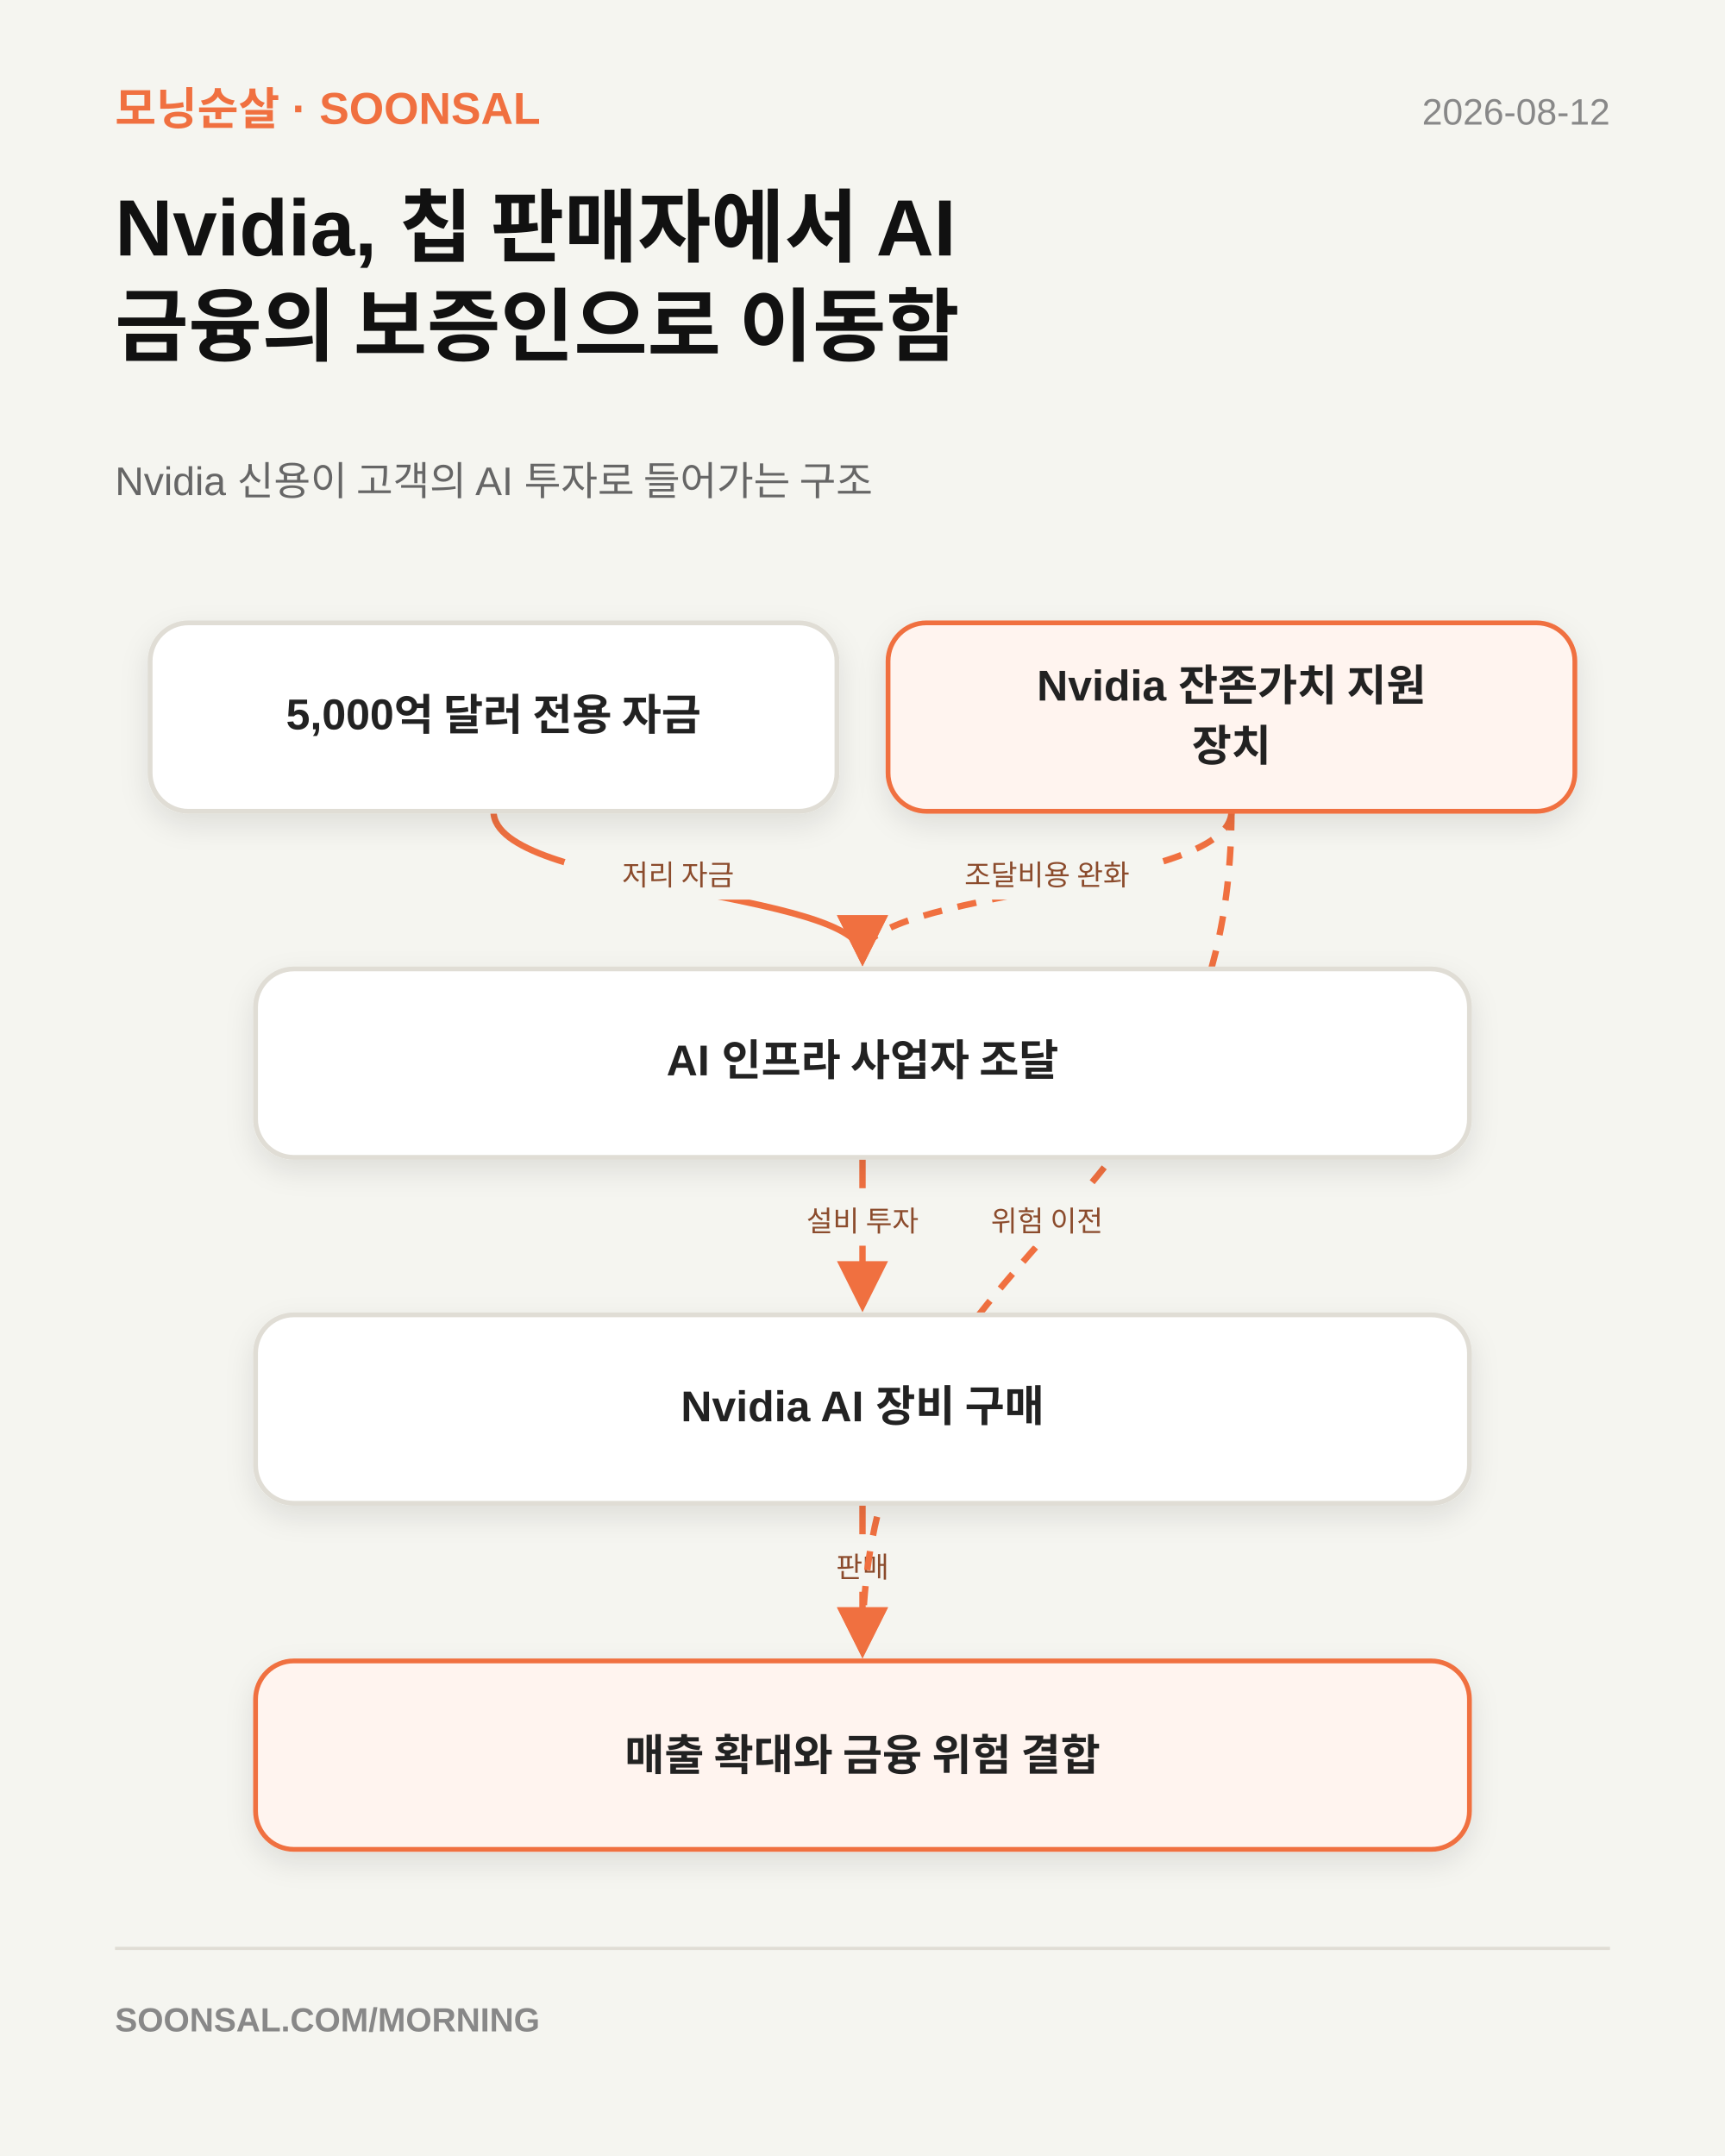
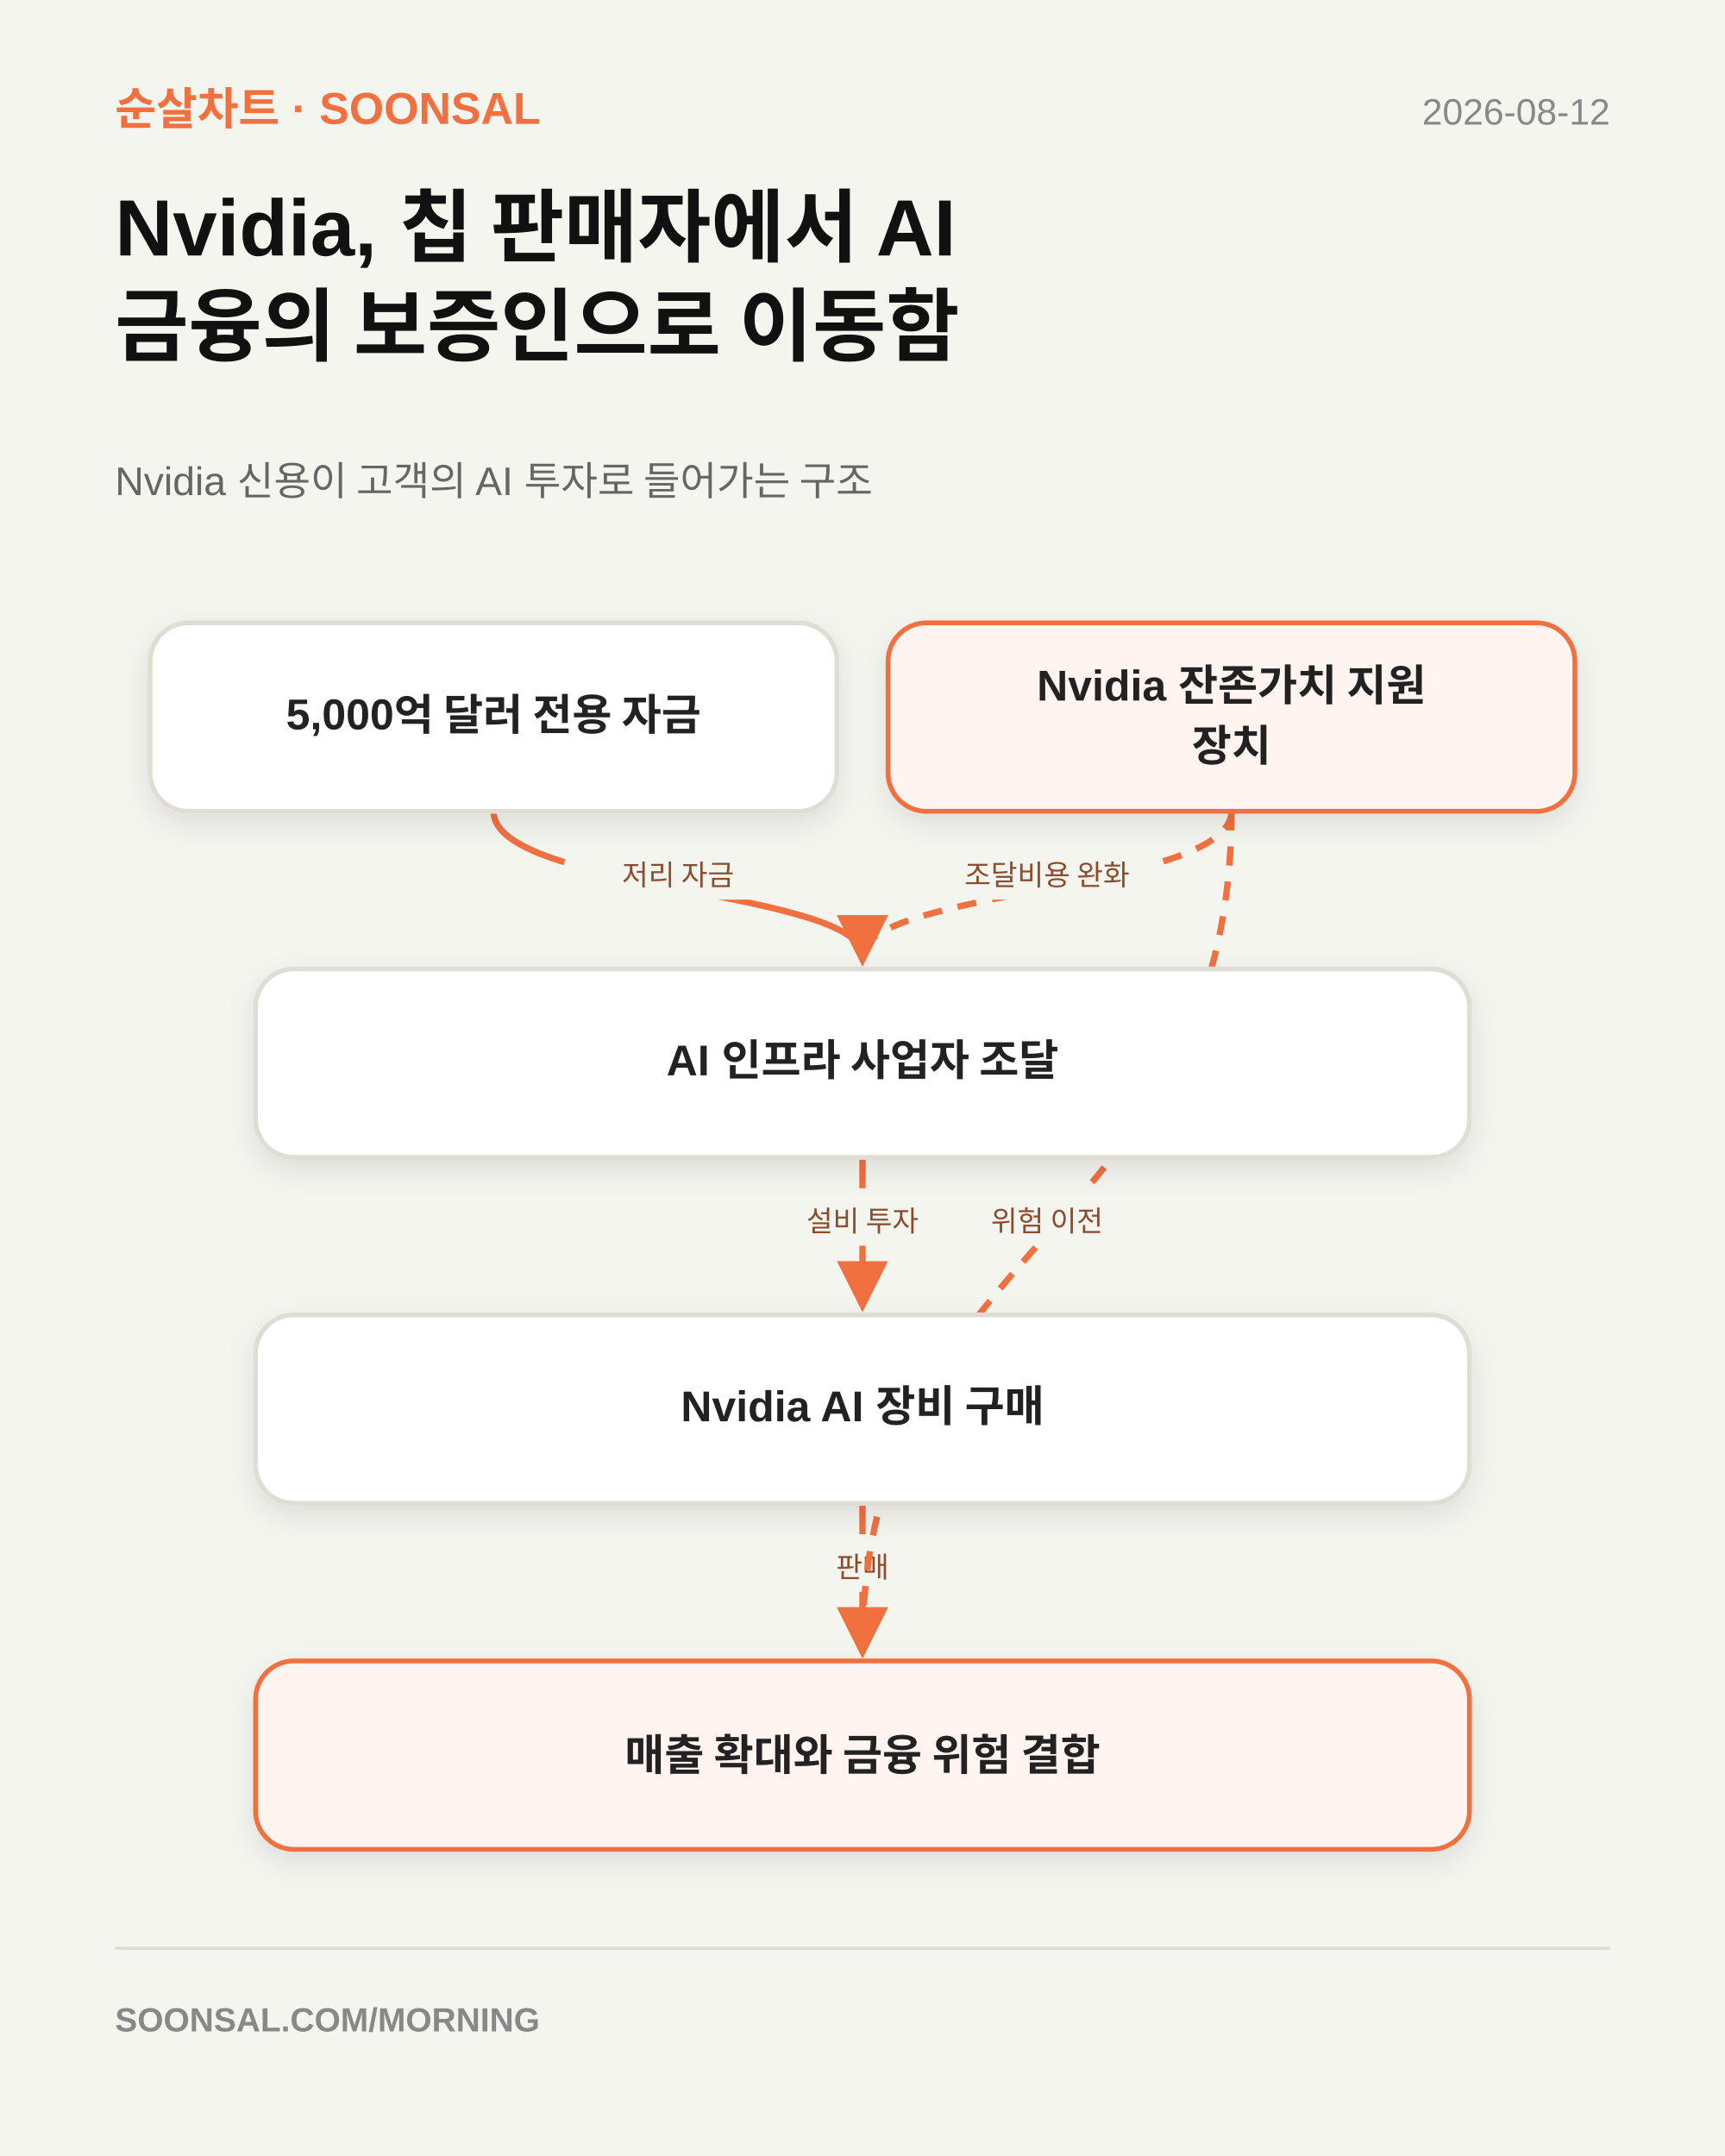
<svg xmlns="http://www.w3.org/2000/svg" width="1080" height="1350" viewBox="0 0 1080 1350">
  <defs>
    <filter id="shadow" x="-20%" y="-20%" width="140%" height="160%">
      <feDropShadow dx="0" dy="7" stdDeviation="9" flood-color="#111111" flood-opacity=".10" />
    </filter>
    <marker id="arrow" viewBox="0 0 10 10" refX="8" refY="5" markerWidth="8" markerHeight="8" orient="auto-start-reverse">
      <path d="M 0 0 L 10 5 L 0 10 z" fill="#F07040" />
    </marker>
  </defs>
  <rect width="1080" height="1350" fill="#F5F5F0" />
-   <text x="72" y="78" font-family="Apple SD Gothic Neo,Malgun Gothic,Arial,sans-serif" font-size="28" font-weight="800" fill="#F07040">모닝순살 · SOONSAL</text>
+   <text x="72" y="78" font-family="Apple SD Gothic Neo,Malgun Gothic,Arial,sans-serif" font-size="28" font-weight="800" fill="#F07040">순살차트 · SOONSAL</text>
  <text x="1008" y="78" text-anchor="end" font-family="Apple SD Gothic Neo,Malgun Gothic,Arial,sans-serif" font-size="23" fill="#888888">2026-08-12</text>
  <text x="72" y="160" font-family="Apple SD Gothic Neo,Malgun Gothic,Arial,sans-serif" font-size="50" font-weight="800" fill="#111111">Nvidia, 칩 판매자에서 AI</text>
  <text x="72" y="222" font-family="Apple SD Gothic Neo,Malgun Gothic,Arial,sans-serif" font-size="50" font-weight="800" fill="#111111">금융의 보증인으로 이동함</text>
  <text x="72" y="310" font-family="Apple SD Gothic Neo,Malgun Gothic,Arial,sans-serif" font-size="25" fill="#666666">Nvidia 신용이 고객의 AI 투자로 들어가는 구조</text>
  <path d="M 309.0 508.0 C 309.0 557.3, 540.0 557.3, 540.0 598.7" fill="none" stroke="#F07040" stroke-width="4" marker-end="url(#arrow)" />
  <rect x="352.5" y="527.3" width="144" height="36" rx="18" fill="#F5F5F0" />
  <text x="424.5" y="554.3" text-anchor="middle" font-family="Apple SD Gothic Neo,Malgun Gothic,Arial,sans-serif" font-size="18" fill="#8B4B2C">저리 자금</text>
  <path d="M 540.0 724.7 C 540.0 774.0, 540.0 774.0, 540.0 815.3" fill="none" stroke="#F07040" stroke-width="4" marker-end="url(#arrow)" />
  <rect x="468.0" y="744.0" width="144" height="36" rx="18" fill="#F5F5F0" />
  <text x="540.0" y="771.0" text-anchor="middle" font-family="Apple SD Gothic Neo,Malgun Gothic,Arial,sans-serif" font-size="18" fill="#8B4B2C">설비 투자</text>
  <path d="M 771.0 508.0 C 771.0 557.3, 540.0 557.3, 540.0 598.7" fill="none" stroke="#F07040" stroke-width="4" stroke-dasharray="12 10" marker-end="url(#arrow)" />
  <rect x="583.5" y="527.3" width="144" height="36" rx="18" fill="#F5F5F0" />
  <text x="655.5" y="554.3" text-anchor="middle" font-family="Apple SD Gothic Neo,Malgun Gothic,Arial,sans-serif" font-size="18" fill="#8B4B2C">조달비용 완화</text>
  <path d="M 540.0 941.3 C 540.0 990.7, 540.0 990.7, 540.0 1032.0" fill="none" stroke="#F07040" stroke-width="4" marker-end="url(#arrow)" />
  <rect x="468.0" y="960.7" width="144" height="36" rx="18" fill="#F5F5F0" />
  <text x="540.0" y="987.7" text-anchor="middle" font-family="Apple SD Gothic Neo,Malgun Gothic,Arial,sans-serif" font-size="18" fill="#8B4B2C">판매</text>
  <path d="M 771.0 508.0 C 771.0 774.0, 540.0 774.0, 540.0 1032.0" fill="none" stroke="#F07040" stroke-width="4" stroke-dasharray="12 10" marker-end="url(#arrow)" />
  <rect x="583.5" y="744.0" width="144" height="36" rx="18" fill="#F5F5F0" />
  <text x="655.5" y="771.0" text-anchor="middle" font-family="Apple SD Gothic Neo,Malgun Gothic,Arial,sans-serif" font-size="18" fill="#8B4B2C">위험 이전</text>
  <rect x="94.0" y="390.0" width="430.0" height="118" rx="24" fill="#FFFFFF" stroke="#E0DDD5" stroke-width="3" filter="url(#shadow)" />
  <text x="309.0" y="449.0" text-anchor="middle" dominant-baseline="middle" font-family="Apple SD Gothic Neo,Malgun Gothic,Arial,sans-serif" font-size="27" font-weight="700" fill="#222222">5,000억 달러 전용 자금</text>
  <rect x="556.0" y="390.0" width="430.0" height="118" rx="24" fill="#FFF4EF" stroke="#F07040" stroke-width="3" filter="url(#shadow)" />
  <text x="771.0" y="431.0" text-anchor="middle" dominant-baseline="middle" font-family="Apple SD Gothic Neo,Malgun Gothic,Arial,sans-serif" font-size="27" font-weight="700" fill="#222222">Nvidia 잔존가치 지원</text>
  <text x="771.0" y="467.0" text-anchor="middle" dominant-baseline="middle" font-family="Apple SD Gothic Neo,Malgun Gothic,Arial,sans-serif" font-size="27" font-weight="700" fill="#222222">장치</text>
  <rect x="160.0" y="606.7" width="760.0" height="118" rx="24" fill="#FFFFFF" stroke="#E0DDD5" stroke-width="3" filter="url(#shadow)" />
  <text x="540.0" y="665.7" text-anchor="middle" dominant-baseline="middle" font-family="Apple SD Gothic Neo,Malgun Gothic,Arial,sans-serif" font-size="27" font-weight="700" fill="#222222">AI 인프라 사업자 조달</text>
  <rect x="160.0" y="823.3" width="760.0" height="118" rx="24" fill="#FFFFFF" stroke="#E0DDD5" stroke-width="3" filter="url(#shadow)" />
  <text x="540.0" y="882.3" text-anchor="middle" dominant-baseline="middle" font-family="Apple SD Gothic Neo,Malgun Gothic,Arial,sans-serif" font-size="27" font-weight="700" fill="#222222">Nvidia AI 장비 구매</text>
  <rect x="160.0" y="1040.0" width="760.0" height="118" rx="24" fill="#FFF4EF" stroke="#F07040" stroke-width="3" filter="url(#shadow)" />
  <text x="540.0" y="1099.0" text-anchor="middle" dominant-baseline="middle" font-family="Apple SD Gothic Neo,Malgun Gothic,Arial,sans-serif" font-size="27" font-weight="700" fill="#222222">매출 확대와 금융 위험 결합</text>
  <line x1="72" y1="1220" x2="1008" y2="1220" stroke="#E0DDD5" stroke-width="2" />
  <text x="72" y="1272" font-family="Apple SD Gothic Neo,Malgun Gothic,Arial,sans-serif" font-size="21" font-weight="700" fill="#888888">SOONSAL.COM/MORNING</text>
</svg>
